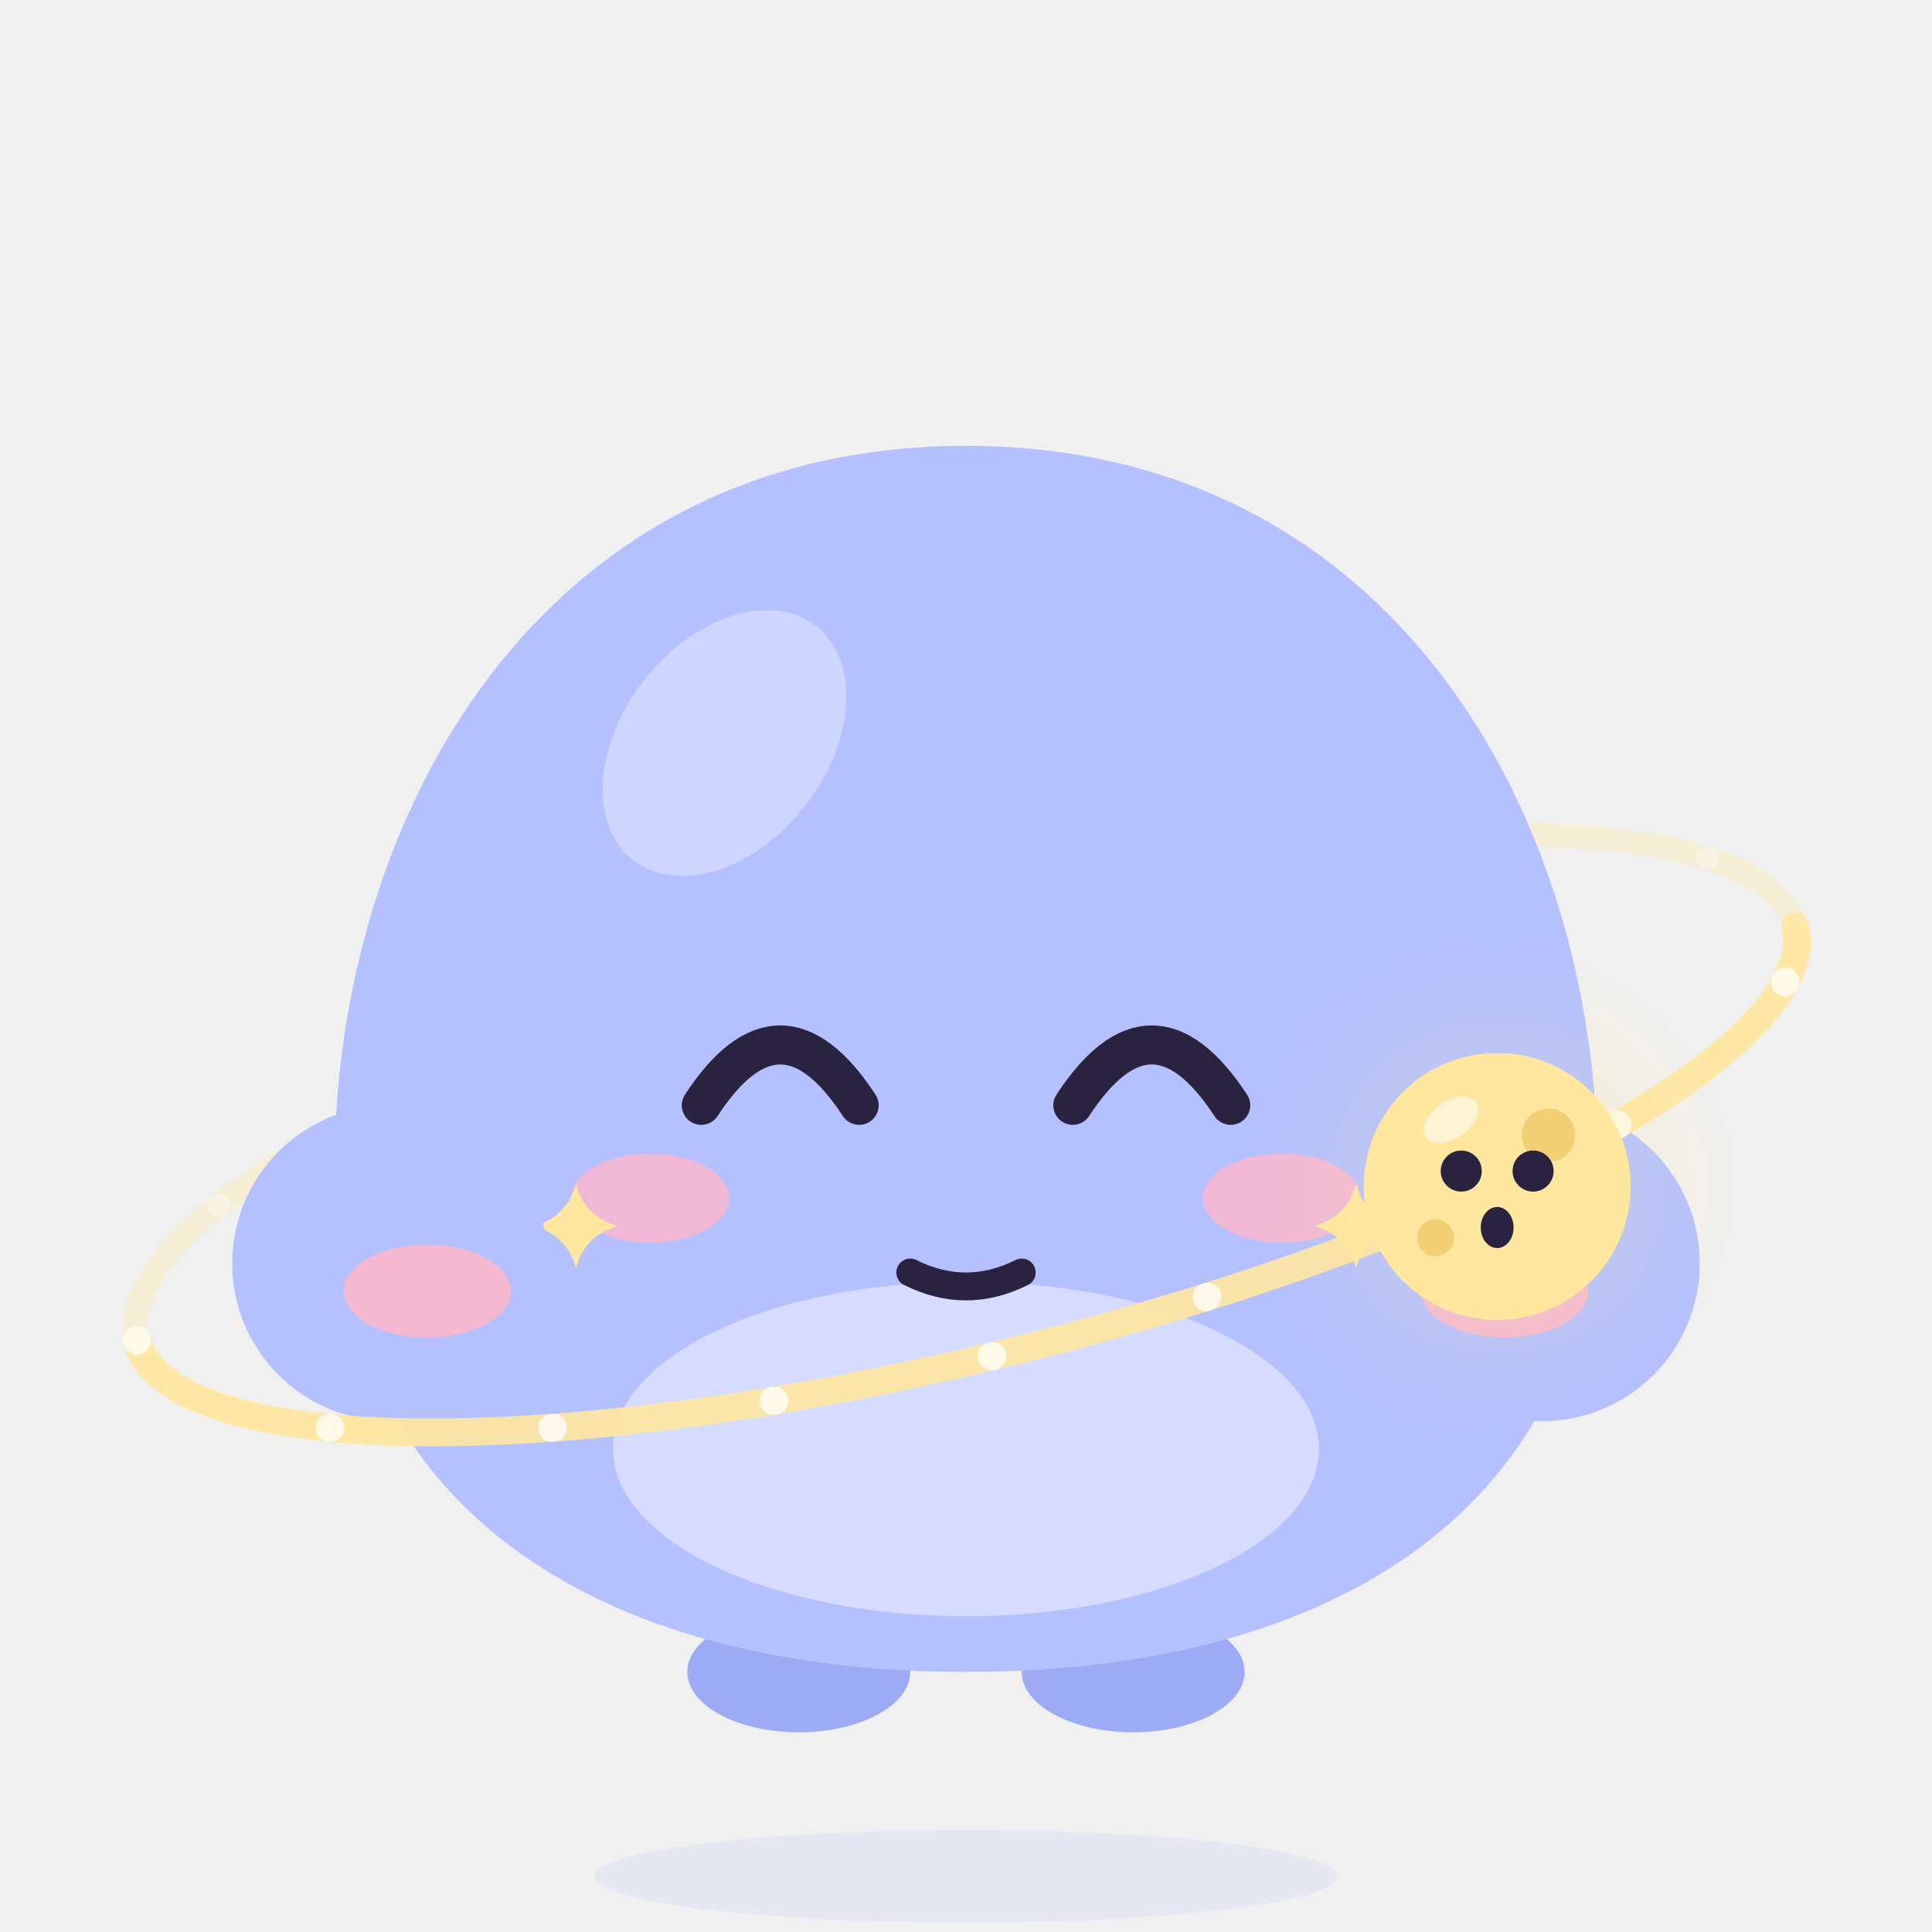
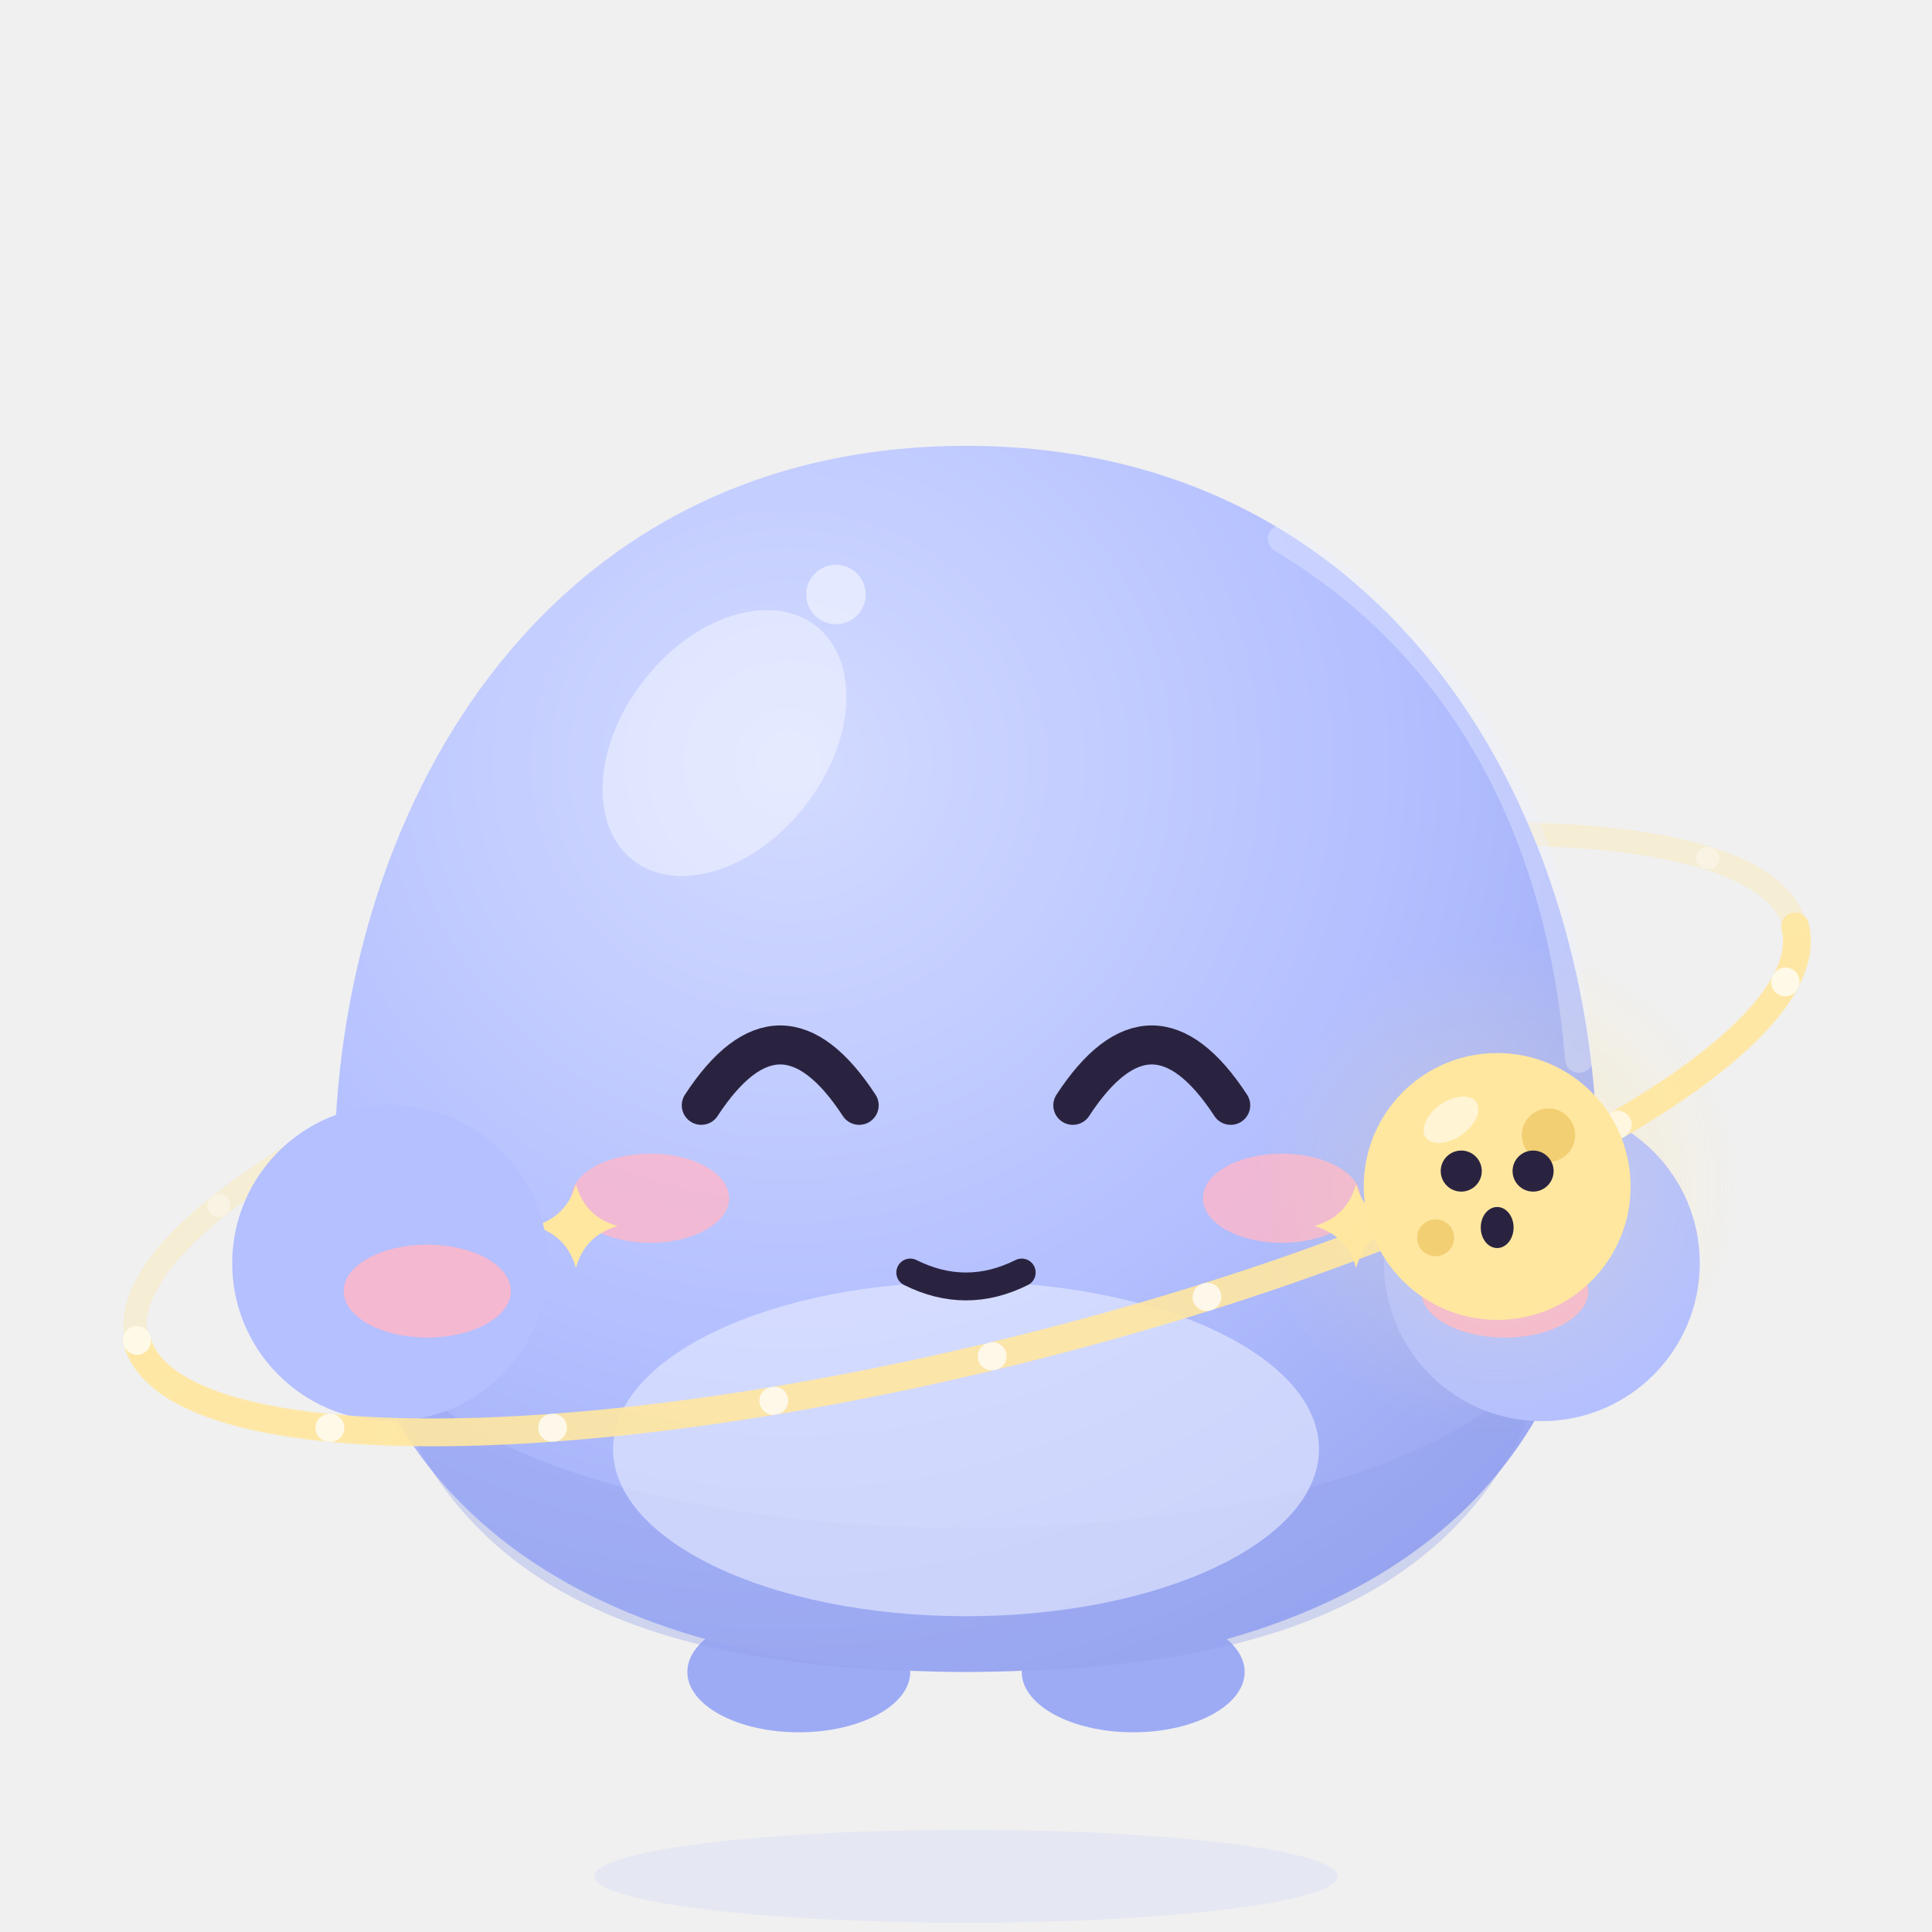
<svg xmlns="http://www.w3.org/2000/svg" width="416" height="416" viewBox="-4 24 208 208" role="img" aria-label="NIMI — chomp" style="overflow: visible">
  <defs>
-     <radialGradient id="mg43">
+     <radialGradient id="mg46">
      <stop offset="0" stop-color="#FFE7A0" stop-opacity=".55" />
      <stop offset="1" stop-color="#FFE7A0" stop-opacity="0" />
+     </radialGradient>
+     <radialGradient id="mg46b" cx=".36" cy=".26" r=".85">
+       <stop offset="0" stop-color="#D3DBFF" />
+       <stop offset=".55" stop-color="#B4C0FF" />
+       <stop offset="1" stop-color="#97A5F0" />
    </radialGradient>
  </defs>
  <g transform="translate(100 226)">
    <g>
      <ellipse cx="0" cy="0" rx="40" ry="5" fill="#B4C0FF" opacity="0.18" />
    </g>
  </g>
  <g>
    <g>
      <g transform="rotate(-14 100 146)">
        <ellipse cx="100" cy="146" rx="92" ry="24" fill="none" stroke="#FFE7A0" stroke-width="2.5" opacity=".35" />
        <ellipse cx="100" cy="146" rx="92" ry="24" fill="none" stroke="#fff" stroke-width="2.4" stroke-linecap="round" stroke-dasharray="0.1 23.9" opacity=".35" />
      </g>
      <g transform="rotate(-14 100 146)">
        <g transform="translate(100 146)" opacity="0.82">
          <g transform="translate(54.1 19.4) scale(1.105)">
            <g transform="rotate(14)">
-               <circle opacity=".5" cx="0" cy="0" r="24" fill="url(#mg43)" />
+               <circle opacity=".5" cx="0" cy="0" r="24" fill="url(#mg46)" />
              <g>
                <circle cx="0" cy="0" r="13" fill="#FFE7A0" />
                <circle cx="5.0" cy="-5.0" r="2.6" fill="#F2CF73" />
                <circle cx="-6.0" cy="5.0" r="1.8" fill="#F2CF73" />
                <ellipse cx="-4.5" cy="-6.5" rx="3.0" ry="1.8" transform="rotate(-35 -4.5 -6.5)" fill="#fff" opacity=".55" />
                <circle cx="-3.5" cy="-1.5" r="2.0" fill="#2A2340" />
                <circle cx="3.5" cy="-1.5" r="2.0" fill="#2A2340" />
                <ellipse cx="0" cy="4.0" rx="1.6" ry="2.0" fill="#2A2340" />
              </g>
            </g>
          </g>
        </g>
      </g>
    </g>
    <g>
      <g>
        <ellipse cx="82" cy="204" rx="12" ry="6.5" fill="#9DABF5" />
      </g>
      <g>
        <ellipse cx="118" cy="204" rx="12" ry="6.5" fill="#9DABF5" />
      </g>
-       <path d="M100 72 C146 72 168 112 168 150 C168 186 140 204 100 204 C60 204 32 186 32 150 C32 112 54 72 100 72 Z" fill="#B4C0FF" />
-       <ellipse cx="74" cy="104" rx="11" ry="16" transform="rotate(38 74 104)" fill="#fff" opacity=".35" />
-       <ellipse cx="100" cy="180" rx="38" ry="18" fill="#E3E8FF" opacity=".7" />
+       <path d="M100 72 C146 72 168 112 168 150 C168 186 140 204 100 204 C60 204 32 186 32 150 C32 112 54 72 100 72 Z" fill="url(#mg46b)" />
+       <path d="M36 166 C46 196 154 196 164 166 C158 194 136 204 100 204 C64 204 42 194 36 166 Z" fill="#8F9DEC" opacity=".35" />
+       <path d="M134 82 C154 94 164 114 166 138" fill="none" stroke="#EEF1FF" stroke-width="3" stroke-linecap="round" opacity=".35" />
+       <ellipse cx="74" cy="104" rx="11" ry="16" transform="rotate(38 74 104)" fill="#fff" opacity=".42" />
+       <circle cx="86" cy="88" r="3.2" fill="#fff" opacity=".5" />
+       <ellipse cx="100" cy="180" rx="38" ry="18" fill="#E3E8FF" opacity=".66" />
      <g>
        <g>
          <ellipse cx="66" cy="153" rx="8.5" ry="4.8" fill="#FFB6C9" opacity=".8" />
          <ellipse cx="134" cy="153" rx="8.5" ry="4.8" fill="#FFB6C9" opacity=".8" />
        </g>
        <path d="M58 151.5 Q58.99 155.01 62.5 156 Q58.99 156.99 58 160.5 Q57.01 156.99 53.5 156 Q57.01 155.01 58 151.5 Z" fill="#FFE7A0" />
        <path d="M142 151.5 Q142.99 155.01 146.5 156 Q142.99 156.99 142 160.5 Q141.01 156.99 137.5 156 Q141.01 155.01 142 151.5 Z" fill="#FFE7A0" />
        <g>
-           <path d="M71.5 143 Q80 130 88.5 143" fill="none" stroke="#2A2340" stroke-width="4.2" stroke-linecap="round" />
-           <path d="M111.5 143 Q120 130 128.5 143" fill="none" stroke="#2A2340" stroke-width="4.2" stroke-linecap="round" />
+           <g>
+             <path d="M71.5 143 Q80 130 88.5 143" fill="none" stroke="#2A2340" stroke-width="4.2" stroke-linecap="round" />
+             <path d="M111.5 143 Q120 130 128.5 143" fill="none" stroke="#2A2340" stroke-width="4.2" stroke-linecap="round" />
+           </g>
        </g>
-         <circle cx="38" cy="160" r="17" fill="#B4C0FF" />
-         <circle cx="162" cy="160" r="17" fill="#B4C0FF" />
-         <ellipse cx="42" cy="163" rx="9" ry="5" fill="#FFB6C9" opacity=".85" />
-         <ellipse cx="158" cy="163" rx="9" ry="5" fill="#FFB6C9" opacity=".85" />
-         <path d="M94 161 Q100 164 106 161" fill="none" stroke="#2A2340" stroke-width="3" stroke-linecap="round" />
+         <g>
+           <circle cx="38" cy="160" r="17" fill="#B4C0FF" />
+           <circle cx="162" cy="160" r="17" fill="#B4C0FF" />
+           <ellipse cx="42" cy="163" rx="9" ry="5" fill="#FFB6C9" opacity=".85" />
+           <ellipse cx="158" cy="163" rx="9" ry="5" fill="#FFB6C9" opacity=".85" />
+           <path d="M94 161 Q100 164 106 161" fill="none" stroke="#2A2340" stroke-width="3" stroke-linecap="round" />
+         </g>
      </g>
    </g>
    <g>
      <g transform="rotate(-14 100 146)">
        <path d="M8 146 A92 24 0 0 0 192 146" fill="none" stroke="#FFE7A0" stroke-width="3" opacity=".9" stroke-linecap="round" />
        <path d="M8 146 A92 24 0 0 0 192 146" fill="none" stroke="#fff" stroke-width="3" stroke-linecap="round" stroke-dasharray="0.1 23.9" opacity=".75" />
      </g>
      <g transform="rotate(-14 100 146)">
        <g transform="translate(100 146)" opacity="1.00">
          <g opacity="1">
            <g transform="translate(54.1 19.4) scale(1.105)">
              <g transform="rotate(14)">
-                 <circle opacity=".5" cx="0" cy="0" r="24" fill="url(#mg43)" />
+                 <circle opacity=".5" cx="0" cy="0" r="24" fill="url(#mg46)" />
                <g>
                  <circle cx="0" cy="0" r="13" fill="#FFE7A0" />
                  <circle cx="5.0" cy="-5.0" r="2.6" fill="#F2CF73" />
                  <circle cx="-6.0" cy="5.0" r="1.8" fill="#F2CF73" />
                  <ellipse cx="-4.5" cy="-6.5" rx="3.0" ry="1.8" transform="rotate(-35 -4.5 -6.5)" fill="#fff" opacity=".55" />
                  <circle cx="-3.5" cy="-1.5" r="2.0" fill="#2A2340" />
                  <circle cx="3.5" cy="-1.5" r="2.0" fill="#2A2340" />
                  <ellipse cx="0" cy="4.0" rx="1.6" ry="2.0" fill="#2A2340" />
                </g>
              </g>
            </g>
          </g>
        </g>
      </g>
    </g>
  </g>
</svg>
